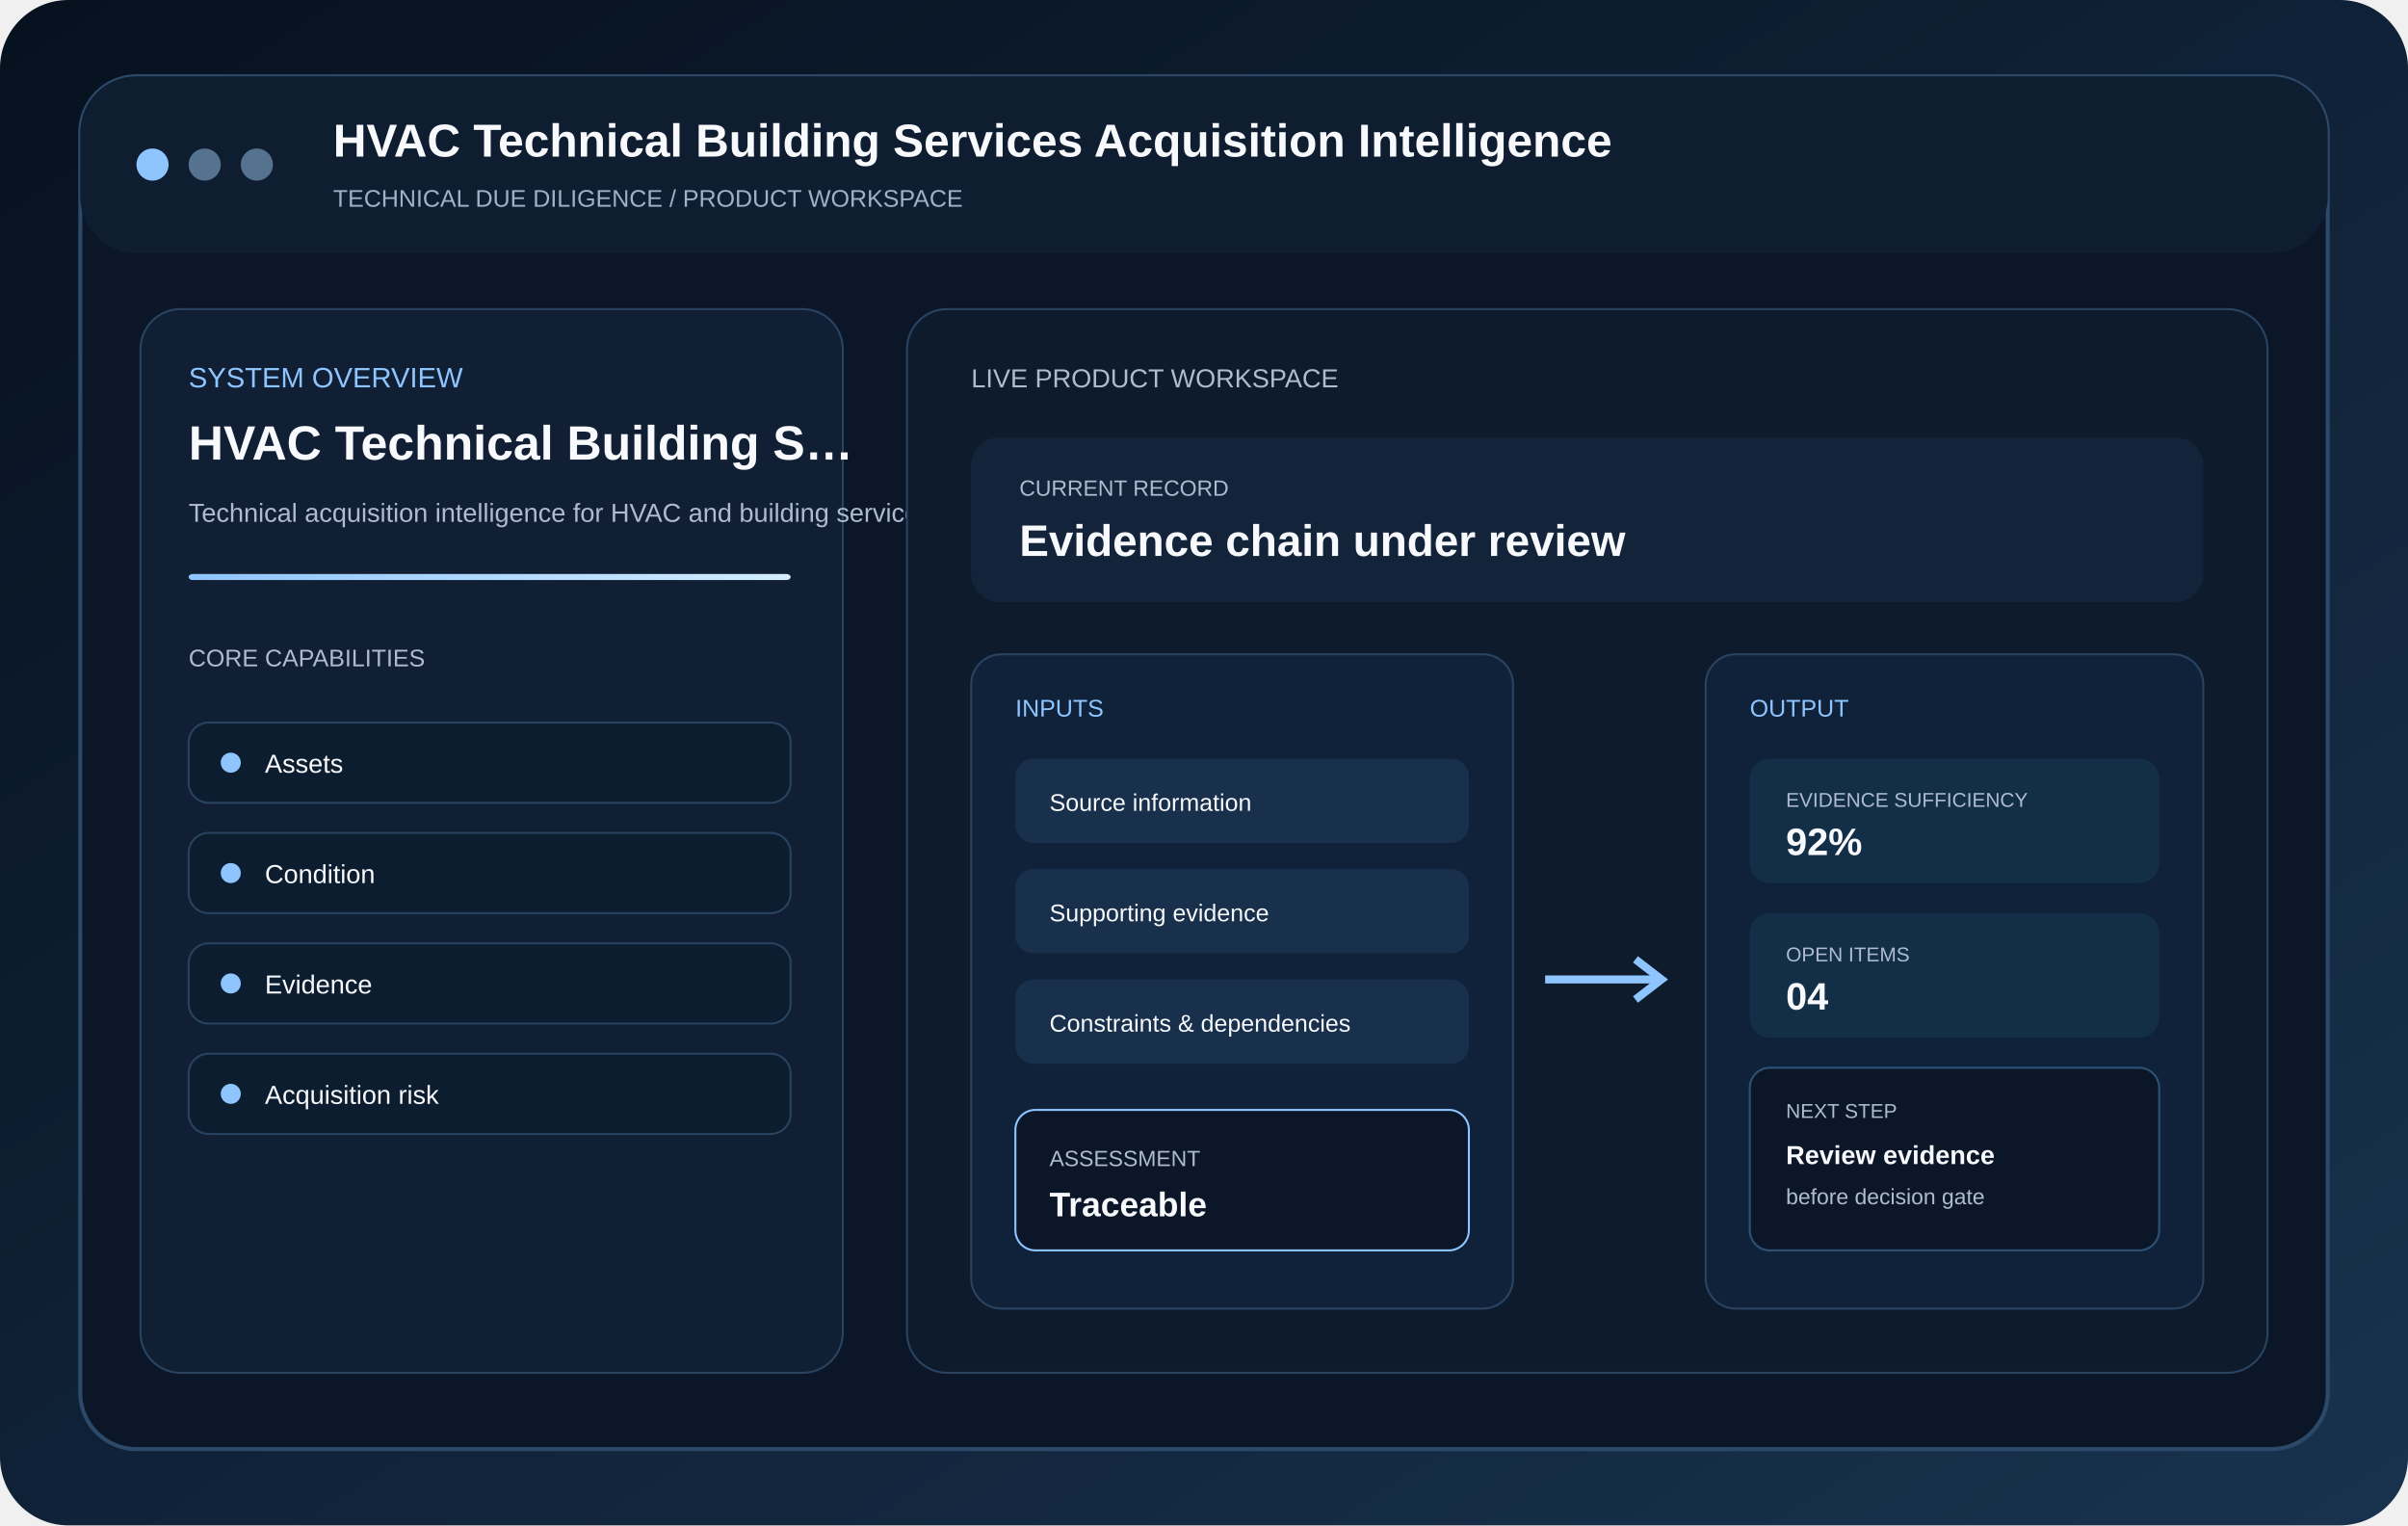
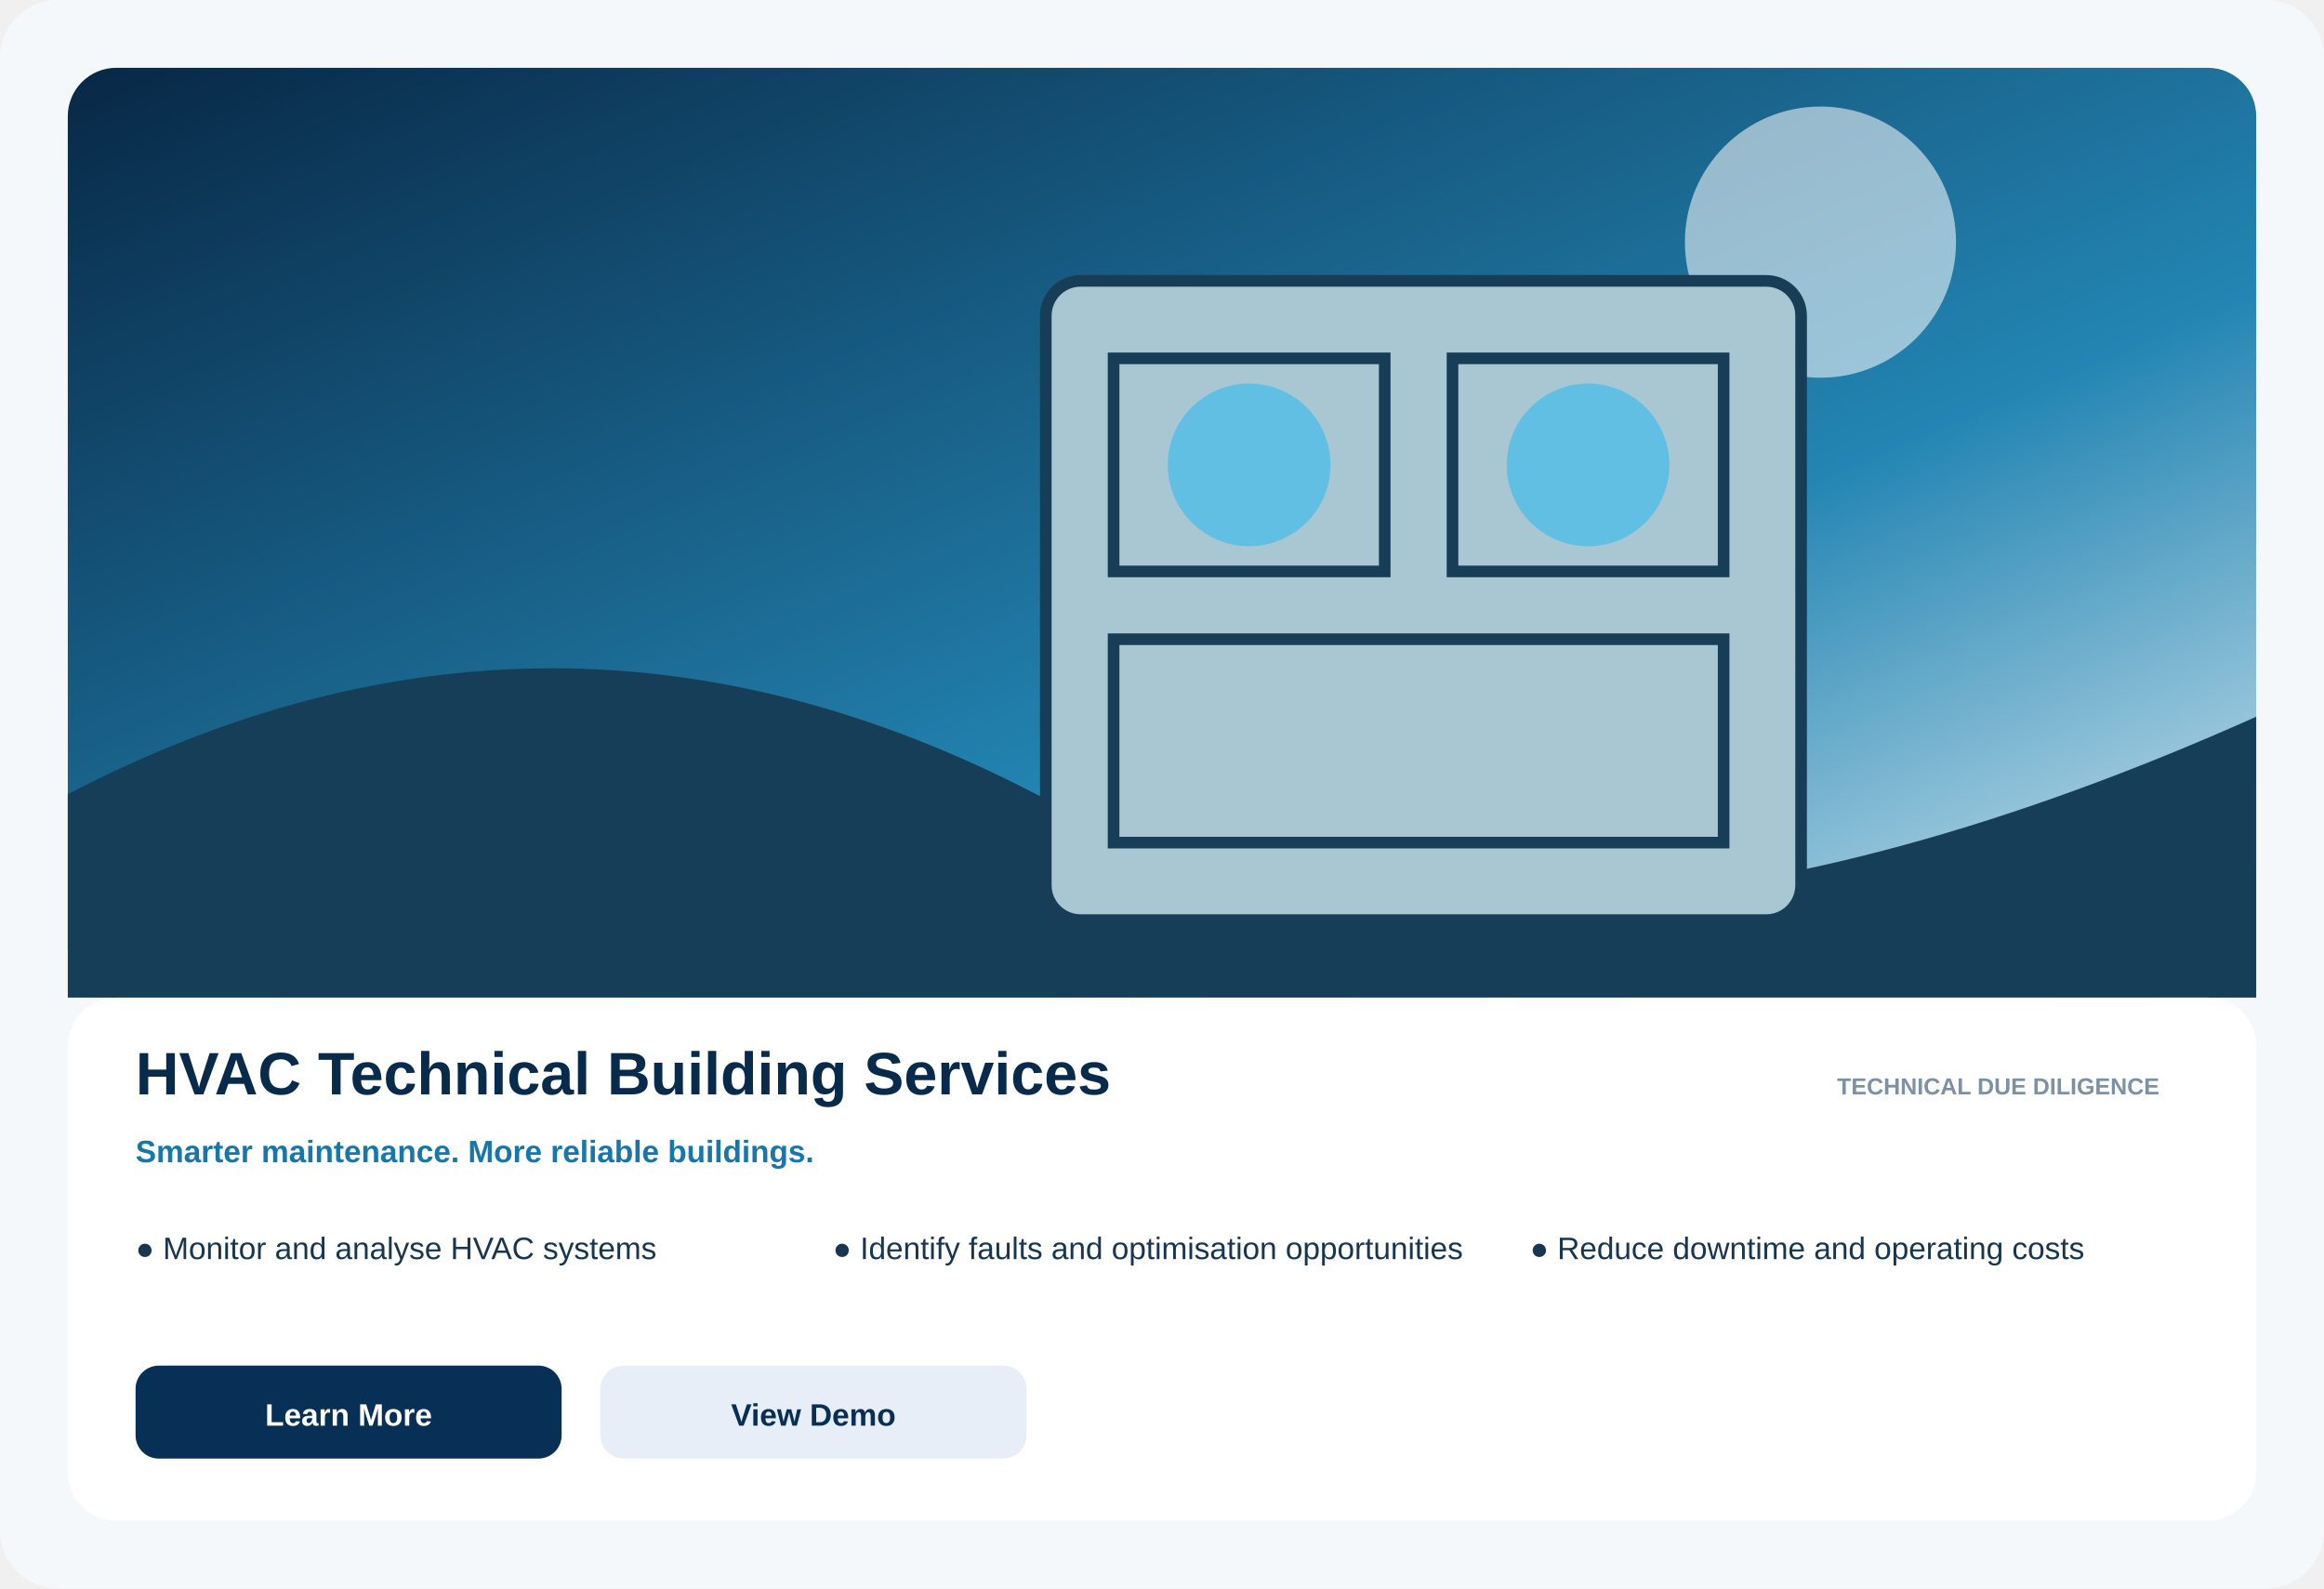
- <svg xmlns="http://www.w3.org/2000/svg" viewBox="0 0 1200 760" role="img" aria-label="HVAC Technical Building Services Acquisition Intelligence professional product visual">
+ <svg xmlns="http://www.w3.org/2000/svg" viewBox="0 0 1200 820">
  <defs>
-     <linearGradient id="b" x1="0" y1="0" x2="1" y2="1">
-       <stop stop-color="#07111f" />
-       <stop offset="1" stop-color="#18324e" />
-     </linearGradient>
-     <linearGradient id="a">
-       <stop stop-color="#8ec5ff" />
-       <stop offset="1" stop-color="#d4edff" />
+     <linearGradient id="b" y2="1">
+       <stop stop-color="#082846" />
+       <stop offset=".62" stop-color="#2385b3" />
+       <stop offset="1" stop-color="#dcecf3" />
    </linearGradient>
  </defs>
-   <rect width="1200" height="760" rx="34" fill="url(#b)" />
-   <rect x="40" y="38" width="1120" height="684" rx="28" fill="#0b1728" stroke="#2c4969" stroke-width="2" />
-   <rect x="40" y="38" width="1120" height="88" rx="28" fill="#0f1d31" />
-   <circle cx="76" cy="82" r="8" fill="#8ec5ff" />
-   <circle cx="102" cy="82" r="8" fill="#55728f" />
-   <circle cx="128" cy="82" r="8" fill="#55728f" />
-   <text x="166" y="78" font-family="Arial,sans-serif" font-size="23" font-weight="700" fill="#f7f9fc">HVAC Technical Building Services Acquisition Intelligence</text>
-   <text x="166" y="103" font-family="Arial,sans-serif" font-size="12" fill="#9fb1c8">TECHNICAL DUE DILIGENCE  /  PRODUCT WORKSPACE</text>
-   <rect x="70" y="154" width="350" height="530" rx="20" fill="#101f33" stroke="#294361" />
-   <text x="94" y="193" font-family="Arial,sans-serif" font-size="14" fill="#8ec5ff">SYSTEM OVERVIEW</text>
-   <text x="94" y="229" font-family="Arial,sans-serif" font-size="24" font-weight="700" fill="#f7f9fc">HVAC Technical Building S…</text>
-   <text x="94" y="260" font-family="Arial,sans-serif" font-size="13" fill="#aebbd0">Technical acquisition intelligence for HVAC and building services</text>
-   <rect x="94" y="286" width="300" height="3" rx="2" fill="url(#a)" />
-   <text x="94" y="332" font-family="Arial,sans-serif" font-size="12" fill="#aebbd0">CORE CAPABILITIES</text>
-   <g transform="translate(94 360)">
-     <rect width="300" height="40" rx="10" fill="#0d1d30" stroke="#28425f" />
-     <circle cx="21" cy="20" r="5" fill="#8ec5ff" />
-     <text x="38" y="25" font-family="Arial,sans-serif" font-size="13" fill="#f7f9fc">Assets</text>
+   <rect width="1200" height="820" rx="30" fill="#f4f8fb" />
+   <rect x="35" y="35" width="1130" height="480" rx="25" fill="url(#b)" />
+   <circle cx="940" cy="125" r="70" fill="#fff" opacity=".55" />
+   <path d="M35 410q250-130 500 0t630-40v145H35Z" fill="#173e58" />
+   <g fill="#a9c7d3" stroke="#173d57" stroke-width="6">
+     <rect x="540" y="145" width="390" height="330" rx="18" />
+     <rect x="575" y="185" width="140" height="110" />
+     <rect x="750" y="185" width="140" height="110" />
+     <rect x="575" y="330" width="315" height="105" />
  </g>
-   <g transform="translate(94 415)">
-     <rect width="300" height="40" rx="10" fill="#0d1d30" stroke="#28425f" />
-     <circle cx="21" cy="20" r="5" fill="#8ec5ff" />
-     <text x="38" y="25" font-family="Arial,sans-serif" font-size="13" fill="#f7f9fc">Condition</text>
-   </g>
-   <g transform="translate(94 470)">
-     <rect width="300" height="40" rx="10" fill="#0d1d30" stroke="#28425f" />
-     <circle cx="21" cy="20" r="5" fill="#8ec5ff" />
-     <text x="38" y="25" font-family="Arial,sans-serif" font-size="13" fill="#f7f9fc">Evidence</text>
-   </g>
-   <g transform="translate(94 525)">
-     <rect width="300" height="40" rx="10" fill="#0d1d30" stroke="#28425f" />
-     <circle cx="21" cy="20" r="5" fill="#8ec5ff" />
-     <text x="38" y="25" font-family="Arial,sans-serif" font-size="13" fill="#f7f9fc">Acquisition risk</text>
-   </g>
-   <rect x="452" y="154" width="678" height="530" rx="20" fill="#0d1b2d" stroke="#294361" />
-   <text x="484" y="193" font-family="Arial,sans-serif" font-size="13" fill="#aebbd0">LIVE PRODUCT WORKSPACE</text>
-   <rect x="484" y="218" width="614" height="82" rx="14" fill="#13243a" />
-   <text x="508" y="247" font-family="Arial,sans-serif" font-size="11" fill="#aebbd0">CURRENT RECORD</text>
-   <text x="508" y="277" font-family="Arial,sans-serif" font-size="22" font-weight="700" fill="#f7f9fc">Evidence chain under review</text>
-   <rect x="484" y="326" width="270" height="326" rx="15" fill="#102239" stroke="#294361" />
-   <text x="506" y="357" font-family="Arial,sans-serif" font-size="12" fill="#8ec5ff">INPUTS</text>
-   <rect x="506" y="378" width="226" height="42" rx="9" fill="#18304b" />
-   <text x="523" y="404" font-family="Arial,sans-serif" font-size="12" fill="#f7f9fc">Source information</text>
-   <rect x="506" y="433" width="226" height="42" rx="9" fill="#18304b" />
-   <text x="523" y="459" font-family="Arial,sans-serif" font-size="12" fill="#f7f9fc">Supporting evidence</text>
-   <rect x="506" y="488" width="226" height="42" rx="9" fill="#18304b" />
-   <text x="523" y="514" font-family="Arial,sans-serif" font-size="12" fill="#f7f9fc">Constraints &amp; dependencies</text>
-   <rect x="506" y="553" width="226" height="70" rx="10" fill="#0b1728" stroke="#8ec5ff" />
-   <text x="523" y="581" font-family="Arial,sans-serif" font-size="11" fill="#aebbd0">ASSESSMENT</text>
-   <text x="523" y="606" font-family="Arial,sans-serif" font-size="17" font-weight="700" fill="#f7f9fc">Traceable</text>
-   <path d="M770 488h55" stroke="#8ec5ff" stroke-width="4" />
-   <path d="M815 478l13 10-13 10" fill="none" stroke="#8ec5ff" stroke-width="4" />
-   <rect x="850" y="326" width="248" height="326" rx="15" fill="#102239" stroke="#294361" />
-   <text x="872" y="357" font-family="Arial,sans-serif" font-size="12" fill="#8ec5ff">OUTPUT</text>
-   <rect x="872" y="378" width="204" height="62" rx="10" fill="#132f48" />
-   <text x="890" y="402" font-family="Arial,sans-serif" font-size="10" fill="#aebbd0">EVIDENCE SUFFICIENCY</text>
-   <text x="890" y="426" font-family="Arial,sans-serif" font-size="19" font-weight="700" fill="#f7f9fc">92%</text>
-   <rect x="872" y="455" width="204" height="62" rx="10" fill="#132f48" />
-   <text x="890" y="479" font-family="Arial,sans-serif" font-size="10" fill="#aebbd0">OPEN ITEMS</text>
-   <text x="890" y="503" font-family="Arial,sans-serif" font-size="19" font-weight="700" fill="#f7f9fc">04</text>
-   <rect x="872" y="532" width="204" height="91" rx="10" fill="#0b1728" stroke="#2e5275" />
-   <text x="890" y="557" font-family="Arial,sans-serif" font-size="10" fill="#aebbd0">NEXT STEP</text>
-   <text x="890" y="580" font-family="Arial,sans-serif" font-size="13" font-weight="700" fill="#f7f9fc">Review evidence</text>
-   <text x="890" y="600" font-family="Arial,sans-serif" font-size="11" fill="#aebbd0">before decision gate</text>
+   <circle cx="645" cy="240" r="42" fill="#61bfe3" />
+   <circle cx="820" cy="240" r="42" fill="#61bfe3" />
+   <rect x="35" y="515" width="1130" height="270" rx="25" fill="#fff" />
+   <text x="70" y="565" font-family="Arial" font-size="31" font-weight="700" fill="#092b4b">HVAC Technical Building Services</text>
+   <text x="70" y="600" font-family="Arial" font-size="16" font-weight="700" fill="#1776aa">Smarter maintenance. More reliable buildings.</text>
+   <text x="70" y="650" font-family="Arial" font-size="16" fill="#18364f">●  Monitor and analyse HVAC systems</text>
+   <text x="430" y="650" font-family="Arial" font-size="16" fill="#18364f">●  Identify faults and optimisation opportunities</text>
+   <text x="790" y="650" font-family="Arial" font-size="16" fill="#18364f">●  Reduce downtime and operating costs</text>
+   <rect x="70" y="705" width="220" height="48" rx="12" fill="#082f55" />
+   <text x="180" y="736" text-anchor="middle" font-family="Arial" font-size="16" font-weight="700" fill="#fff">Learn More</text>
+   <rect x="310" y="705" width="220" height="48" rx="12" fill="#e7eef8" />
+   <text x="420" y="736" text-anchor="middle" font-family="Arial" font-size="16" font-weight="700" fill="#082f55">View Demo</text>
+   <text x="1115" y="565" text-anchor="end" font-family="Arial" font-size="12" font-weight="700" fill="#7c91a5">TECHNICAL DUE DILIGENCE</text>
</svg>
